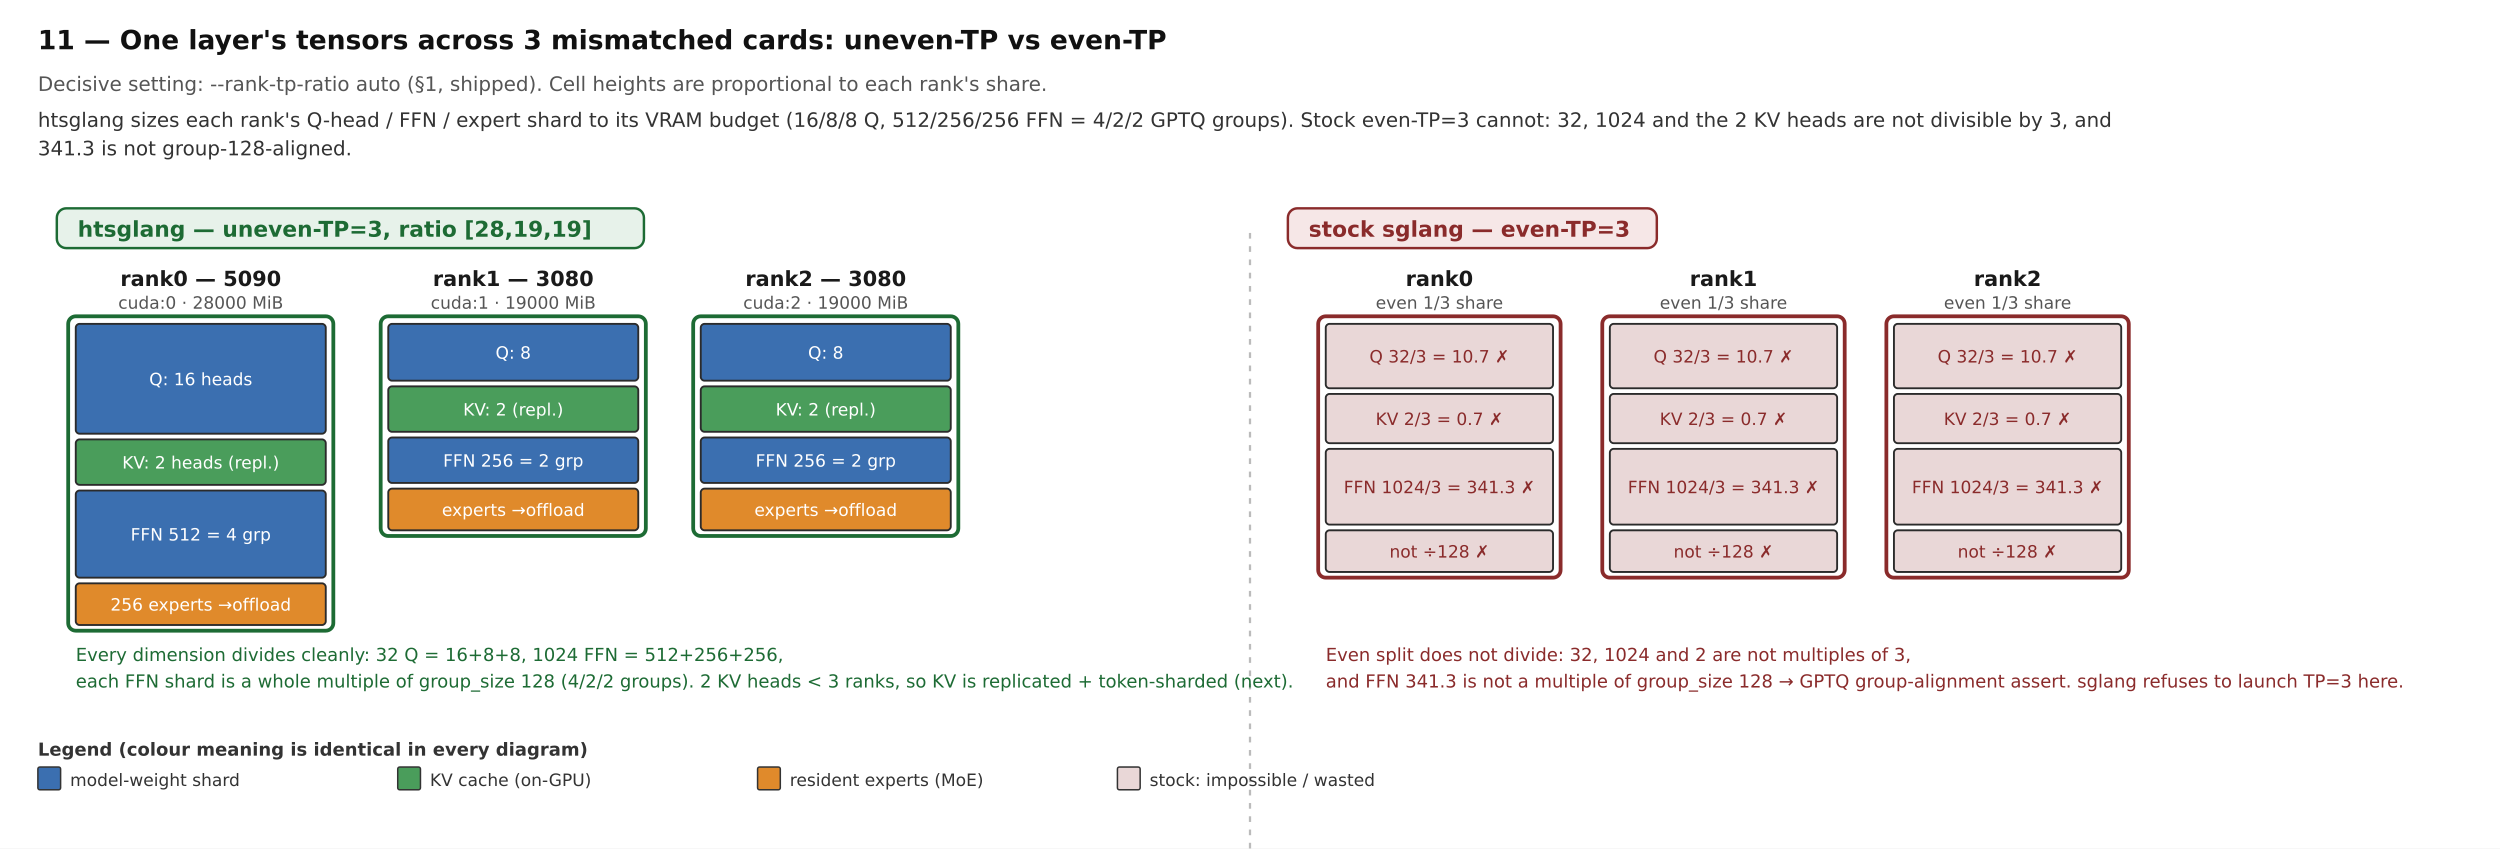
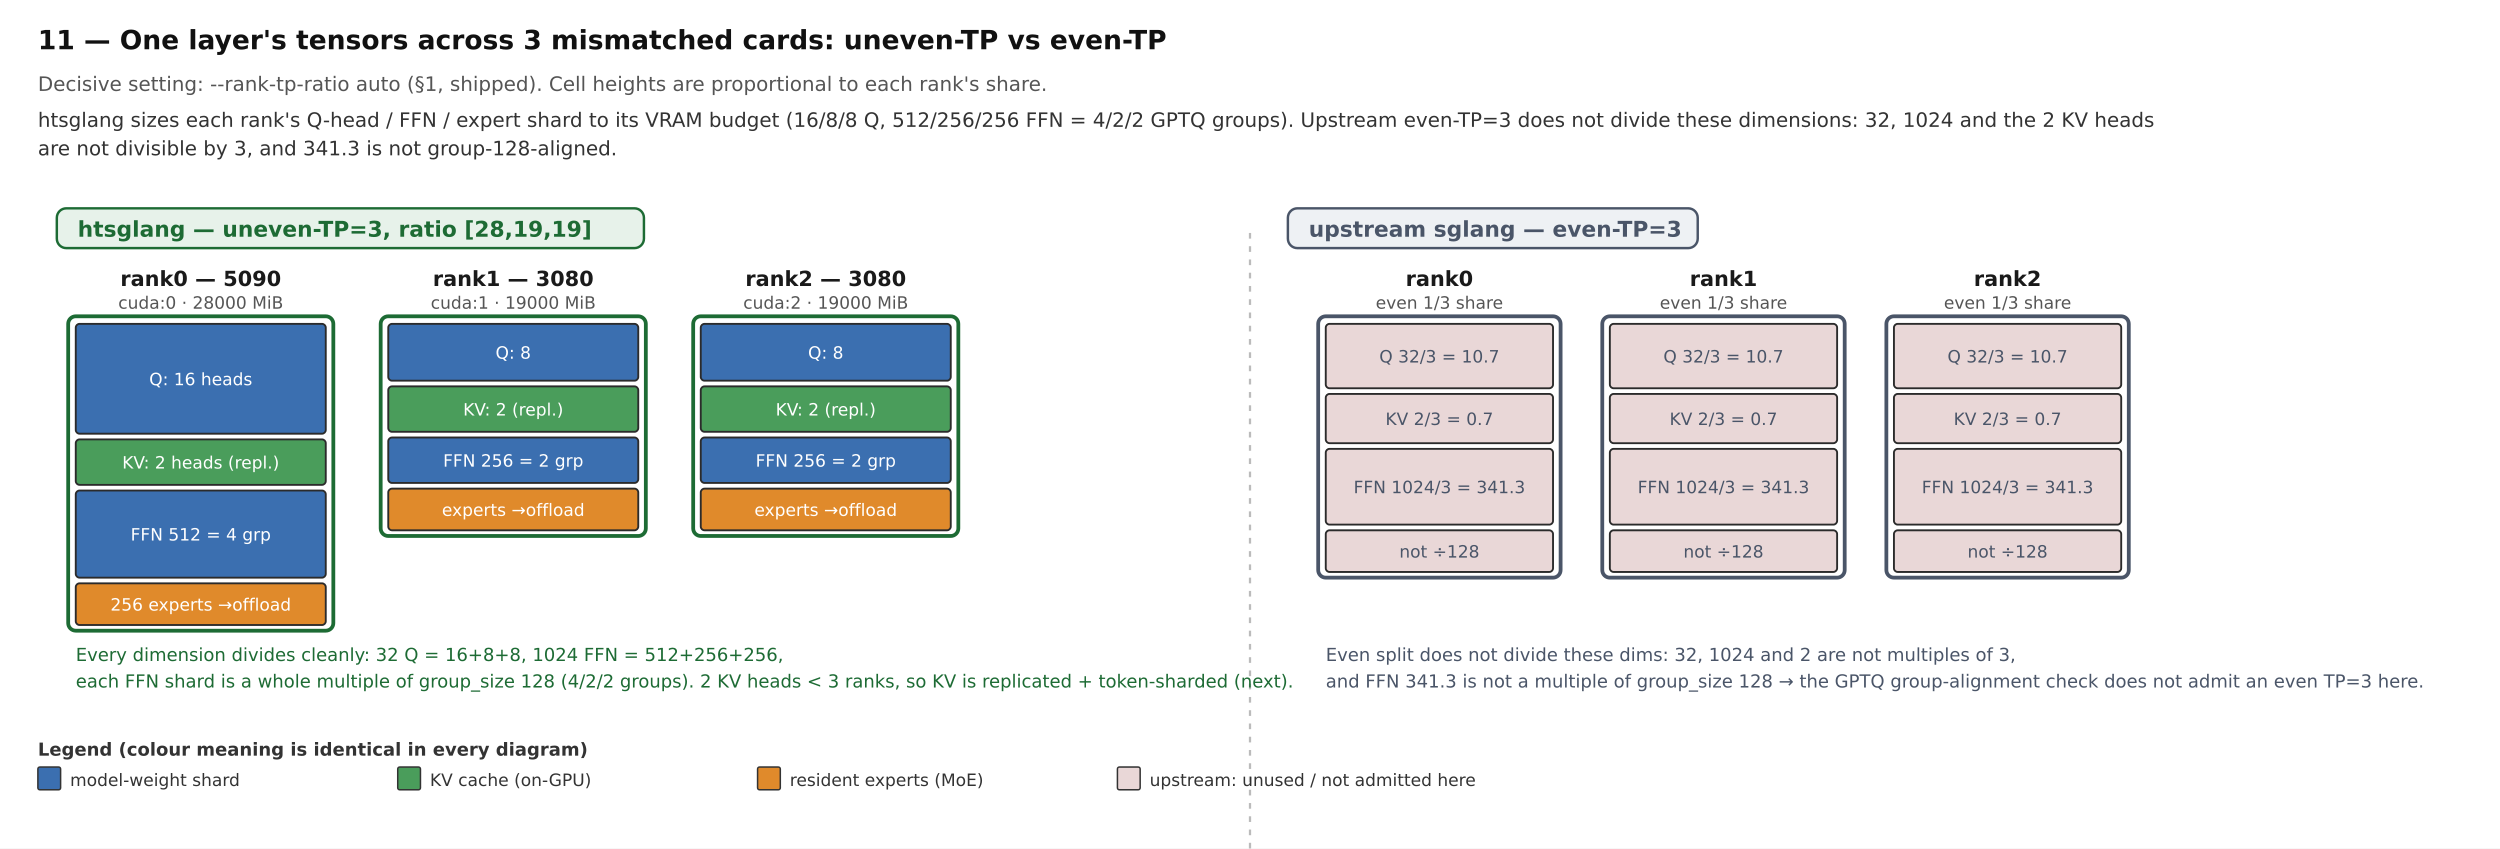
<svg xmlns="http://www.w3.org/2000/svg" viewBox="0 0 1320 448" width="1320" height="448" font-family="sans-serif">
  <defs>
    <marker id="arr" markerWidth="9" markerHeight="9" refX="6.5" refY="3" orient="auto" markerUnits="userSpaceOnUse">
      <path d="M0,0 L7,3 L0,6 Z" fill="#333" />
    </marker>
    <marker id="arrP" markerWidth="9" markerHeight="9" refX="6.5" refY="3" orient="auto" markerUnits="userSpaceOnUse">
      <path d="M0,0 L7,3 L0,6 Z" fill="#8a5a2b" />
    </marker>
    <marker id="arrG" markerWidth="9" markerHeight="9" refX="6.5" refY="3" orient="auto" markerUnits="userSpaceOnUse">
      <path d="M0,0 L7,3 L0,6 Z" fill="#227a3a" />
    </marker>
    <marker id="arrR" markerWidth="9" markerHeight="9" refX="6.5" refY="3" orient="auto" markerUnits="userSpaceOnUse">
      <path d="M0,0 L7,3 L0,6 Z" fill="#c0504d" />
    </marker>
    <marker id="arrB" markerWidth="9" markerHeight="9" refX="6.5" refY="3" orient="auto" markerUnits="userSpaceOnUse">
      <path d="M0,0 L7,3 L0,6 Z" fill="#3b6fb0" />
    </marker>
    <marker id="arrV" markerWidth="9" markerHeight="9" refX="6.5" refY="3" orient="auto" markerUnits="userSpaceOnUse">
      <path d="M0,0 L7,3 L0,6 Z" fill="#7d5ba6" />
    </marker>
  </defs>
  <rect x="0.0" y="0.0" width="1320.0" height="448.0" rx="0" fill="#ffffff" stroke="none" stroke-width="0" />
  <text x="20.0" y="26.0" font-family="DejaVu Sans, Verdana, Arial, sans-serif" font-size="14" font-weight="bold" text-anchor="start" fill="#111">11 — One layer's tensors across 3 mismatched cards: uneven-TP vs even-TP</text>
  <text x="20.0" y="48.0" font-family="DejaVu Sans, Verdana, Arial, sans-serif" font-size="10.5" font-weight="normal" text-anchor="start" fill="#555">Decisive setting: --rank-tp-ratio auto (§1, shipped). Cell heights are proportional to each rank's share.</text>
-   <text x="20.0" y="67.0" font-family="DejaVu Sans, Verdana, Arial, sans-serif" font-size="10.5" font-weight="normal" text-anchor="start" fill="#333">htsglang sizes each rank's Q-head / FFN / expert shard to its VRAM budget (16/8/8 Q, 512/256/256 FFN = 4/2/2 GPTQ groups). Stock even-TP=3 cannot: 32, 1024 and the 2 KV heads are not divisible by 3, and</text>
-   <text x="20.0" y="82.0" font-family="DejaVu Sans, Verdana, Arial, sans-serif" font-size="10.5" font-weight="normal" text-anchor="start" fill="#333">341.3 is not group-128-aligned.</text>
+   <text x="20.0" y="67.0" font-family="DejaVu Sans, Verdana, Arial, sans-serif" font-size="10.5" font-weight="normal" text-anchor="start" fill="#333">htsglang sizes each rank's Q-head / FFN / expert shard to its VRAM budget (16/8/8 Q, 512/256/256 FFN = 4/2/2 GPTQ groups). Upstream even-TP=3 does not divide these dimensions: 32, 1024 and the 2 KV heads</text>
+   <text x="20.0" y="82.0" font-family="DejaVu Sans, Verdana, Arial, sans-serif" font-size="10.5" font-weight="normal" text-anchor="start" fill="#333">are not divisible by 3, and 341.3 is not group-128-aligned.</text>
  <line x1="660.0" y1="123.0" x2="660.0" y2="457.0" stroke="#bbb" stroke-width="1.2" stroke-dasharray="3 4" />
  <rect x="30.0" y="110.0" width="310.0" height="21.0" rx="5" fill="#e7f2ea" stroke="#1d6b34" stroke-width="1.3" />
  <text x="41.0" y="125.0" font-family="DejaVu Sans, Verdana, Arial, sans-serif" font-size="11.5" font-weight="bold" text-anchor="start" fill="#1d6b34">htsglang — uneven-TP=3, ratio [28,19,19]</text>
-   <rect x="680.0" y="110.0" width="194.8" height="21.0" rx="5" fill="#f6e7e7" stroke="#8a2b2b" stroke-width="1.3" />
-   <text x="691.0" y="125.0" font-family="DejaVu Sans, Verdana, Arial, sans-serif" font-size="11.5" font-weight="bold" text-anchor="start" fill="#8a2b2b">stock sglang — even-TP=3</text>
+   <rect x="680.0" y="110.0" width="216.4" height="21.0" rx="5" fill="#eef1f4" stroke="#4a5568" stroke-width="1.3" />
+   <text x="691.0" y="125.0" font-family="DejaVu Sans, Verdana, Arial, sans-serif" font-size="11.5" font-weight="bold" text-anchor="start" fill="#4a5568">upstream sglang — even-TP=3</text>
  <text x="106.0" y="151.0" font-family="DejaVu Sans, Verdana, Arial, sans-serif" font-size="11" font-weight="bold" text-anchor="middle" fill="#1a1a1a">rank0 — 5090</text>
  <text x="106.0" y="163.0" font-family="DejaVu Sans, Verdana, Arial, sans-serif" font-size="9" font-weight="normal" text-anchor="middle" fill="#555">cuda:0 · 28000 MiB</text>
  <rect x="40.0" y="171.0" width="132.0" height="58.0" rx="2" fill="#3b6fb0" stroke="#2b2b2b" stroke-width="1.0" />
  <text x="106.0" y="203.4" font-family="DejaVu Sans, Verdana, Arial, sans-serif" font-size="9" font-weight="normal" text-anchor="middle" fill="#fff">Q: 16 heads</text>
  <rect x="40.0" y="232.0" width="132.0" height="24.0" rx="2" fill="#4a9d5b" stroke="#2b2b2b" stroke-width="1.0" />
  <text x="106.0" y="247.4" font-family="DejaVu Sans, Verdana, Arial, sans-serif" font-size="9" font-weight="normal" text-anchor="middle" fill="#fff">KV: 2 heads (repl.)</text>
  <rect x="40.0" y="259.0" width="132.0" height="46.0" rx="2" fill="#3b6fb0" stroke="#2b2b2b" stroke-width="1.0" />
  <text x="106.0" y="285.4" font-family="DejaVu Sans, Verdana, Arial, sans-serif" font-size="9" font-weight="normal" text-anchor="middle" fill="#fff">FFN 512 = 4 grp</text>
  <rect x="40.0" y="308.0" width="132.0" height="22.0" rx="2" fill="#e08a2b" stroke="#2b2b2b" stroke-width="1.0" />
  <text x="106.0" y="322.4" font-family="DejaVu Sans, Verdana, Arial, sans-serif" font-size="9" font-weight="normal" text-anchor="middle" fill="#fff">256 experts →offload</text>
  <rect x="36.0" y="167.0" width="140.0" height="166.0" rx="4" fill="none" stroke="#1d6b34" stroke-width="2.0" />
  <text x="271.0" y="151.0" font-family="DejaVu Sans, Verdana, Arial, sans-serif" font-size="11" font-weight="bold" text-anchor="middle" fill="#1a1a1a">rank1 — 3080</text>
  <text x="271.0" y="163.0" font-family="DejaVu Sans, Verdana, Arial, sans-serif" font-size="9" font-weight="normal" text-anchor="middle" fill="#555">cuda:1 · 19000 MiB</text>
  <rect x="205.0" y="171.0" width="132.0" height="30.0" rx="2" fill="#3b6fb0" stroke="#2b2b2b" stroke-width="1.0" />
  <text x="271.0" y="189.4" font-family="DejaVu Sans, Verdana, Arial, sans-serif" font-size="9" font-weight="normal" text-anchor="middle" fill="#fff">Q: 8</text>
  <rect x="205.0" y="204.0" width="132.0" height="24.0" rx="2" fill="#4a9d5b" stroke="#2b2b2b" stroke-width="1.0" />
  <text x="271.0" y="219.4" font-family="DejaVu Sans, Verdana, Arial, sans-serif" font-size="9" font-weight="normal" text-anchor="middle" fill="#fff">KV: 2 (repl.)</text>
  <rect x="205.0" y="231.0" width="132.0" height="24.0" rx="2" fill="#3b6fb0" stroke="#2b2b2b" stroke-width="1.0" />
  <text x="271.0" y="246.4" font-family="DejaVu Sans, Verdana, Arial, sans-serif" font-size="9" font-weight="normal" text-anchor="middle" fill="#fff">FFN 256 = 2 grp</text>
  <rect x="205.0" y="258.0" width="132.0" height="22.0" rx="2" fill="#e08a2b" stroke="#2b2b2b" stroke-width="1.0" />
  <text x="271.0" y="272.4" font-family="DejaVu Sans, Verdana, Arial, sans-serif" font-size="9" font-weight="normal" text-anchor="middle" fill="#fff">experts →offload</text>
  <rect x="201.0" y="167.0" width="140.0" height="116.0" rx="4" fill="none" stroke="#1d6b34" stroke-width="2.0" />
  <text x="436.0" y="151.0" font-family="DejaVu Sans, Verdana, Arial, sans-serif" font-size="11" font-weight="bold" text-anchor="middle" fill="#1a1a1a">rank2 — 3080</text>
  <text x="436.0" y="163.0" font-family="DejaVu Sans, Verdana, Arial, sans-serif" font-size="9" font-weight="normal" text-anchor="middle" fill="#555">cuda:2 · 19000 MiB</text>
  <rect x="370.0" y="171.0" width="132.0" height="30.0" rx="2" fill="#3b6fb0" stroke="#2b2b2b" stroke-width="1.0" />
  <text x="436.0" y="189.4" font-family="DejaVu Sans, Verdana, Arial, sans-serif" font-size="9" font-weight="normal" text-anchor="middle" fill="#fff">Q: 8</text>
  <rect x="370.0" y="204.0" width="132.0" height="24.0" rx="2" fill="#4a9d5b" stroke="#2b2b2b" stroke-width="1.0" />
  <text x="436.0" y="219.4" font-family="DejaVu Sans, Verdana, Arial, sans-serif" font-size="9" font-weight="normal" text-anchor="middle" fill="#fff">KV: 2 (repl.)</text>
  <rect x="370.0" y="231.0" width="132.0" height="24.0" rx="2" fill="#3b6fb0" stroke="#2b2b2b" stroke-width="1.0" />
  <text x="436.0" y="246.4" font-family="DejaVu Sans, Verdana, Arial, sans-serif" font-size="9" font-weight="normal" text-anchor="middle" fill="#fff">FFN 256 = 2 grp</text>
  <rect x="370.0" y="258.0" width="132.0" height="22.0" rx="2" fill="#e08a2b" stroke="#2b2b2b" stroke-width="1.0" />
  <text x="436.0" y="272.4" font-family="DejaVu Sans, Verdana, Arial, sans-serif" font-size="9" font-weight="normal" text-anchor="middle" fill="#fff">experts →offload</text>
  <rect x="366.0" y="167.0" width="140.0" height="116.0" rx="4" fill="none" stroke="#1d6b34" stroke-width="2.0" />
  <text x="40.0" y="349.0" font-family="DejaVu Sans, Verdana, Arial, sans-serif" font-size="9.5" font-weight="normal" text-anchor="start" fill="#1d6b34">Every dimension divides cleanly: 32 Q = 16+8+8, 1024 FFN = 512+256+256,</text>
  <text x="40.0" y="363.0" font-family="DejaVu Sans, Verdana, Arial, sans-serif" font-size="9.5" font-weight="normal" text-anchor="start" fill="#1d6b34">each FFN shard is a whole multiple of group_size 128 (4/2/2 groups). 2 KV heads &lt; 3 ranks, so KV is replicated + token-sharded (next).</text>
  <text x="760.0" y="151.0" font-family="DejaVu Sans, Verdana, Arial, sans-serif" font-size="11" font-weight="bold" text-anchor="middle" fill="#1a1a1a">rank0</text>
  <text x="760.0" y="163.0" font-family="DejaVu Sans, Verdana, Arial, sans-serif" font-size="9" font-weight="normal" text-anchor="middle" fill="#555">even 1/3 share</text>
  <rect x="700.0" y="171.0" width="120.0" height="34.0" rx="2" fill="#e9d7d7" stroke="#2b2b2b" stroke-width="1.0" />
-   <text x="760.0" y="191.4" font-family="DejaVu Sans, Verdana, Arial, sans-serif" font-size="9" font-weight="normal" text-anchor="middle" fill="#8a2b2b">Q 32/3 = 10.7  ✗</text>
+   <text x="760.0" y="191.4" font-family="DejaVu Sans, Verdana, Arial, sans-serif" font-size="9" font-weight="normal" text-anchor="middle" fill="#4a5568">Q 32/3 = 10.7</text>
  <rect x="700.0" y="208.0" width="120.0" height="26.0" rx="2" fill="#e9d7d7" stroke="#2b2b2b" stroke-width="1.0" />
-   <text x="760.0" y="224.4" font-family="DejaVu Sans, Verdana, Arial, sans-serif" font-size="9" font-weight="normal" text-anchor="middle" fill="#8a2b2b">KV 2/3 = 0.7  ✗</text>
+   <text x="760.0" y="224.4" font-family="DejaVu Sans, Verdana, Arial, sans-serif" font-size="9" font-weight="normal" text-anchor="middle" fill="#4a5568">KV 2/3 = 0.7</text>
  <rect x="700.0" y="237.0" width="120.0" height="40.0" rx="2" fill="#e9d7d7" stroke="#2b2b2b" stroke-width="1.0" />
-   <text x="760.0" y="260.4" font-family="DejaVu Sans, Verdana, Arial, sans-serif" font-size="9" font-weight="normal" text-anchor="middle" fill="#8a2b2b">FFN 1024/3 = 341.3  ✗</text>
+   <text x="760.0" y="260.4" font-family="DejaVu Sans, Verdana, Arial, sans-serif" font-size="9" font-weight="normal" text-anchor="middle" fill="#4a5568">FFN 1024/3 = 341.3</text>
  <rect x="700.0" y="280.0" width="120.0" height="22.0" rx="2" fill="#e9d7d7" stroke="#2b2b2b" stroke-width="1.0" />
-   <text x="760.0" y="294.4" font-family="DejaVu Sans, Verdana, Arial, sans-serif" font-size="9" font-weight="normal" text-anchor="middle" fill="#8a2b2b">not ÷128  ✗</text>
-   <rect x="696.0" y="167.0" width="128.0" height="138.0" rx="4" fill="none" stroke="#8a2b2b" stroke-width="2.0" />
+   <text x="760.0" y="294.4" font-family="DejaVu Sans, Verdana, Arial, sans-serif" font-size="9" font-weight="normal" text-anchor="middle" fill="#4a5568">not ÷128</text>
+   <rect x="696.0" y="167.0" width="128.0" height="138.0" rx="4" fill="none" stroke="#4a5568" stroke-width="2.0" />
  <text x="910.0" y="151.0" font-family="DejaVu Sans, Verdana, Arial, sans-serif" font-size="11" font-weight="bold" text-anchor="middle" fill="#1a1a1a">rank1</text>
  <text x="910.0" y="163.0" font-family="DejaVu Sans, Verdana, Arial, sans-serif" font-size="9" font-weight="normal" text-anchor="middle" fill="#555">even 1/3 share</text>
  <rect x="850.0" y="171.0" width="120.0" height="34.0" rx="2" fill="#e9d7d7" stroke="#2b2b2b" stroke-width="1.0" />
-   <text x="910.0" y="191.4" font-family="DejaVu Sans, Verdana, Arial, sans-serif" font-size="9" font-weight="normal" text-anchor="middle" fill="#8a2b2b">Q 32/3 = 10.7  ✗</text>
+   <text x="910.0" y="191.4" font-family="DejaVu Sans, Verdana, Arial, sans-serif" font-size="9" font-weight="normal" text-anchor="middle" fill="#4a5568">Q 32/3 = 10.7</text>
  <rect x="850.0" y="208.0" width="120.0" height="26.0" rx="2" fill="#e9d7d7" stroke="#2b2b2b" stroke-width="1.0" />
-   <text x="910.0" y="224.4" font-family="DejaVu Sans, Verdana, Arial, sans-serif" font-size="9" font-weight="normal" text-anchor="middle" fill="#8a2b2b">KV 2/3 = 0.7  ✗</text>
+   <text x="910.0" y="224.4" font-family="DejaVu Sans, Verdana, Arial, sans-serif" font-size="9" font-weight="normal" text-anchor="middle" fill="#4a5568">KV 2/3 = 0.7</text>
  <rect x="850.0" y="237.0" width="120.0" height="40.0" rx="2" fill="#e9d7d7" stroke="#2b2b2b" stroke-width="1.0" />
-   <text x="910.0" y="260.4" font-family="DejaVu Sans, Verdana, Arial, sans-serif" font-size="9" font-weight="normal" text-anchor="middle" fill="#8a2b2b">FFN 1024/3 = 341.3  ✗</text>
+   <text x="910.0" y="260.4" font-family="DejaVu Sans, Verdana, Arial, sans-serif" font-size="9" font-weight="normal" text-anchor="middle" fill="#4a5568">FFN 1024/3 = 341.3</text>
  <rect x="850.0" y="280.0" width="120.0" height="22.0" rx="2" fill="#e9d7d7" stroke="#2b2b2b" stroke-width="1.0" />
-   <text x="910.0" y="294.4" font-family="DejaVu Sans, Verdana, Arial, sans-serif" font-size="9" font-weight="normal" text-anchor="middle" fill="#8a2b2b">not ÷128  ✗</text>
-   <rect x="846.0" y="167.0" width="128.0" height="138.0" rx="4" fill="none" stroke="#8a2b2b" stroke-width="2.0" />
+   <text x="910.0" y="294.4" font-family="DejaVu Sans, Verdana, Arial, sans-serif" font-size="9" font-weight="normal" text-anchor="middle" fill="#4a5568">not ÷128</text>
+   <rect x="846.0" y="167.0" width="128.0" height="138.0" rx="4" fill="none" stroke="#4a5568" stroke-width="2.0" />
  <text x="1060.0" y="151.0" font-family="DejaVu Sans, Verdana, Arial, sans-serif" font-size="11" font-weight="bold" text-anchor="middle" fill="#1a1a1a">rank2</text>
  <text x="1060.0" y="163.0" font-family="DejaVu Sans, Verdana, Arial, sans-serif" font-size="9" font-weight="normal" text-anchor="middle" fill="#555">even 1/3 share</text>
  <rect x="1000.0" y="171.0" width="120.0" height="34.0" rx="2" fill="#e9d7d7" stroke="#2b2b2b" stroke-width="1.0" />
-   <text x="1060.0" y="191.4" font-family="DejaVu Sans, Verdana, Arial, sans-serif" font-size="9" font-weight="normal" text-anchor="middle" fill="#8a2b2b">Q 32/3 = 10.7  ✗</text>
+   <text x="1060.0" y="191.4" font-family="DejaVu Sans, Verdana, Arial, sans-serif" font-size="9" font-weight="normal" text-anchor="middle" fill="#4a5568">Q 32/3 = 10.7</text>
  <rect x="1000.0" y="208.0" width="120.0" height="26.0" rx="2" fill="#e9d7d7" stroke="#2b2b2b" stroke-width="1.0" />
-   <text x="1060.0" y="224.4" font-family="DejaVu Sans, Verdana, Arial, sans-serif" font-size="9" font-weight="normal" text-anchor="middle" fill="#8a2b2b">KV 2/3 = 0.7  ✗</text>
+   <text x="1060.0" y="224.4" font-family="DejaVu Sans, Verdana, Arial, sans-serif" font-size="9" font-weight="normal" text-anchor="middle" fill="#4a5568">KV 2/3 = 0.7</text>
  <rect x="1000.0" y="237.0" width="120.0" height="40.0" rx="2" fill="#e9d7d7" stroke="#2b2b2b" stroke-width="1.0" />
-   <text x="1060.0" y="260.4" font-family="DejaVu Sans, Verdana, Arial, sans-serif" font-size="9" font-weight="normal" text-anchor="middle" fill="#8a2b2b">FFN 1024/3 = 341.3  ✗</text>
+   <text x="1060.0" y="260.4" font-family="DejaVu Sans, Verdana, Arial, sans-serif" font-size="9" font-weight="normal" text-anchor="middle" fill="#4a5568">FFN 1024/3 = 341.3</text>
  <rect x="1000.0" y="280.0" width="120.0" height="22.0" rx="2" fill="#e9d7d7" stroke="#2b2b2b" stroke-width="1.0" />
-   <text x="1060.0" y="294.4" font-family="DejaVu Sans, Verdana, Arial, sans-serif" font-size="9" font-weight="normal" text-anchor="middle" fill="#8a2b2b">not ÷128  ✗</text>
-   <rect x="996.0" y="167.0" width="128.0" height="138.0" rx="4" fill="none" stroke="#8a2b2b" stroke-width="2.0" />
-   <text x="700.0" y="349.0" font-family="DejaVu Sans, Verdana, Arial, sans-serif" font-size="9.5" font-weight="normal" text-anchor="start" fill="#8a2b2b">Even split does not divide: 32, 1024 and 2 are not multiples of 3,</text>
-   <text x="700.0" y="363.0" font-family="DejaVu Sans, Verdana, Arial, sans-serif" font-size="9.5" font-weight="normal" text-anchor="start" fill="#8a2b2b">and FFN 341.3 is not a multiple of group_size 128 → GPTQ group-alignment assert. sglang refuses to launch TP=3 here.</text>
+   <text x="1060.0" y="294.4" font-family="DejaVu Sans, Verdana, Arial, sans-serif" font-size="9" font-weight="normal" text-anchor="middle" fill="#4a5568">not ÷128</text>
+   <rect x="996.0" y="167.0" width="128.0" height="138.0" rx="4" fill="none" stroke="#4a5568" stroke-width="2.0" />
+   <text x="700.0" y="349.0" font-family="DejaVu Sans, Verdana, Arial, sans-serif" font-size="9.5" font-weight="normal" text-anchor="start" fill="#4a5568">Even split does not divide these dims: 32, 1024 and 2 are not multiples of 3,</text>
+   <text x="700.0" y="363.0" font-family="DejaVu Sans, Verdana, Arial, sans-serif" font-size="9.5" font-weight="normal" text-anchor="start" fill="#4a5568">and FFN 341.3 is not a multiple of group_size 128 → the GPTQ group-alignment check does not admit an even TP=3 here.</text>
  <text x="20.0" y="399.0" font-family="DejaVu Sans, Verdana, Arial, sans-serif" font-size="9.5" font-weight="bold" text-anchor="start" fill="#333">Legend (colour meaning is identical in every diagram)</text>
  <rect x="20.0" y="405.0" width="12.0" height="12.0" rx="1" fill="#3b6fb0" stroke="#333" stroke-width="0.8" />
  <text x="37.0" y="415.0" font-family="DejaVu Sans, Verdana, Arial, sans-serif" font-size="9" font-weight="normal" text-anchor="start" fill="#333">model-weight shard</text>
  <rect x="210.0" y="405.0" width="12.0" height="12.0" rx="1" fill="#4a9d5b" stroke="#333" stroke-width="0.8" />
  <text x="227.0" y="415.0" font-family="DejaVu Sans, Verdana, Arial, sans-serif" font-size="9" font-weight="normal" text-anchor="start" fill="#333">KV cache (on-GPU)</text>
  <rect x="400.0" y="405.0" width="12.0" height="12.0" rx="1" fill="#e08a2b" stroke="#333" stroke-width="0.8" />
  <text x="417.0" y="415.0" font-family="DejaVu Sans, Verdana, Arial, sans-serif" font-size="9" font-weight="normal" text-anchor="start" fill="#333">resident experts (MoE)</text>
  <rect x="590.0" y="405.0" width="12.0" height="12.0" rx="1" fill="#e9d7d7" stroke="#333" stroke-width="0.8" />
-   <text x="607.0" y="415.0" font-family="DejaVu Sans, Verdana, Arial, sans-serif" font-size="9" font-weight="normal" text-anchor="start" fill="#333">stock: impossible / wasted</text>
+   <text x="607.0" y="415.0" font-family="DejaVu Sans, Verdana, Arial, sans-serif" font-size="9" font-weight="normal" text-anchor="start" fill="#333">upstream: unused / not admitted here</text>
</svg>
